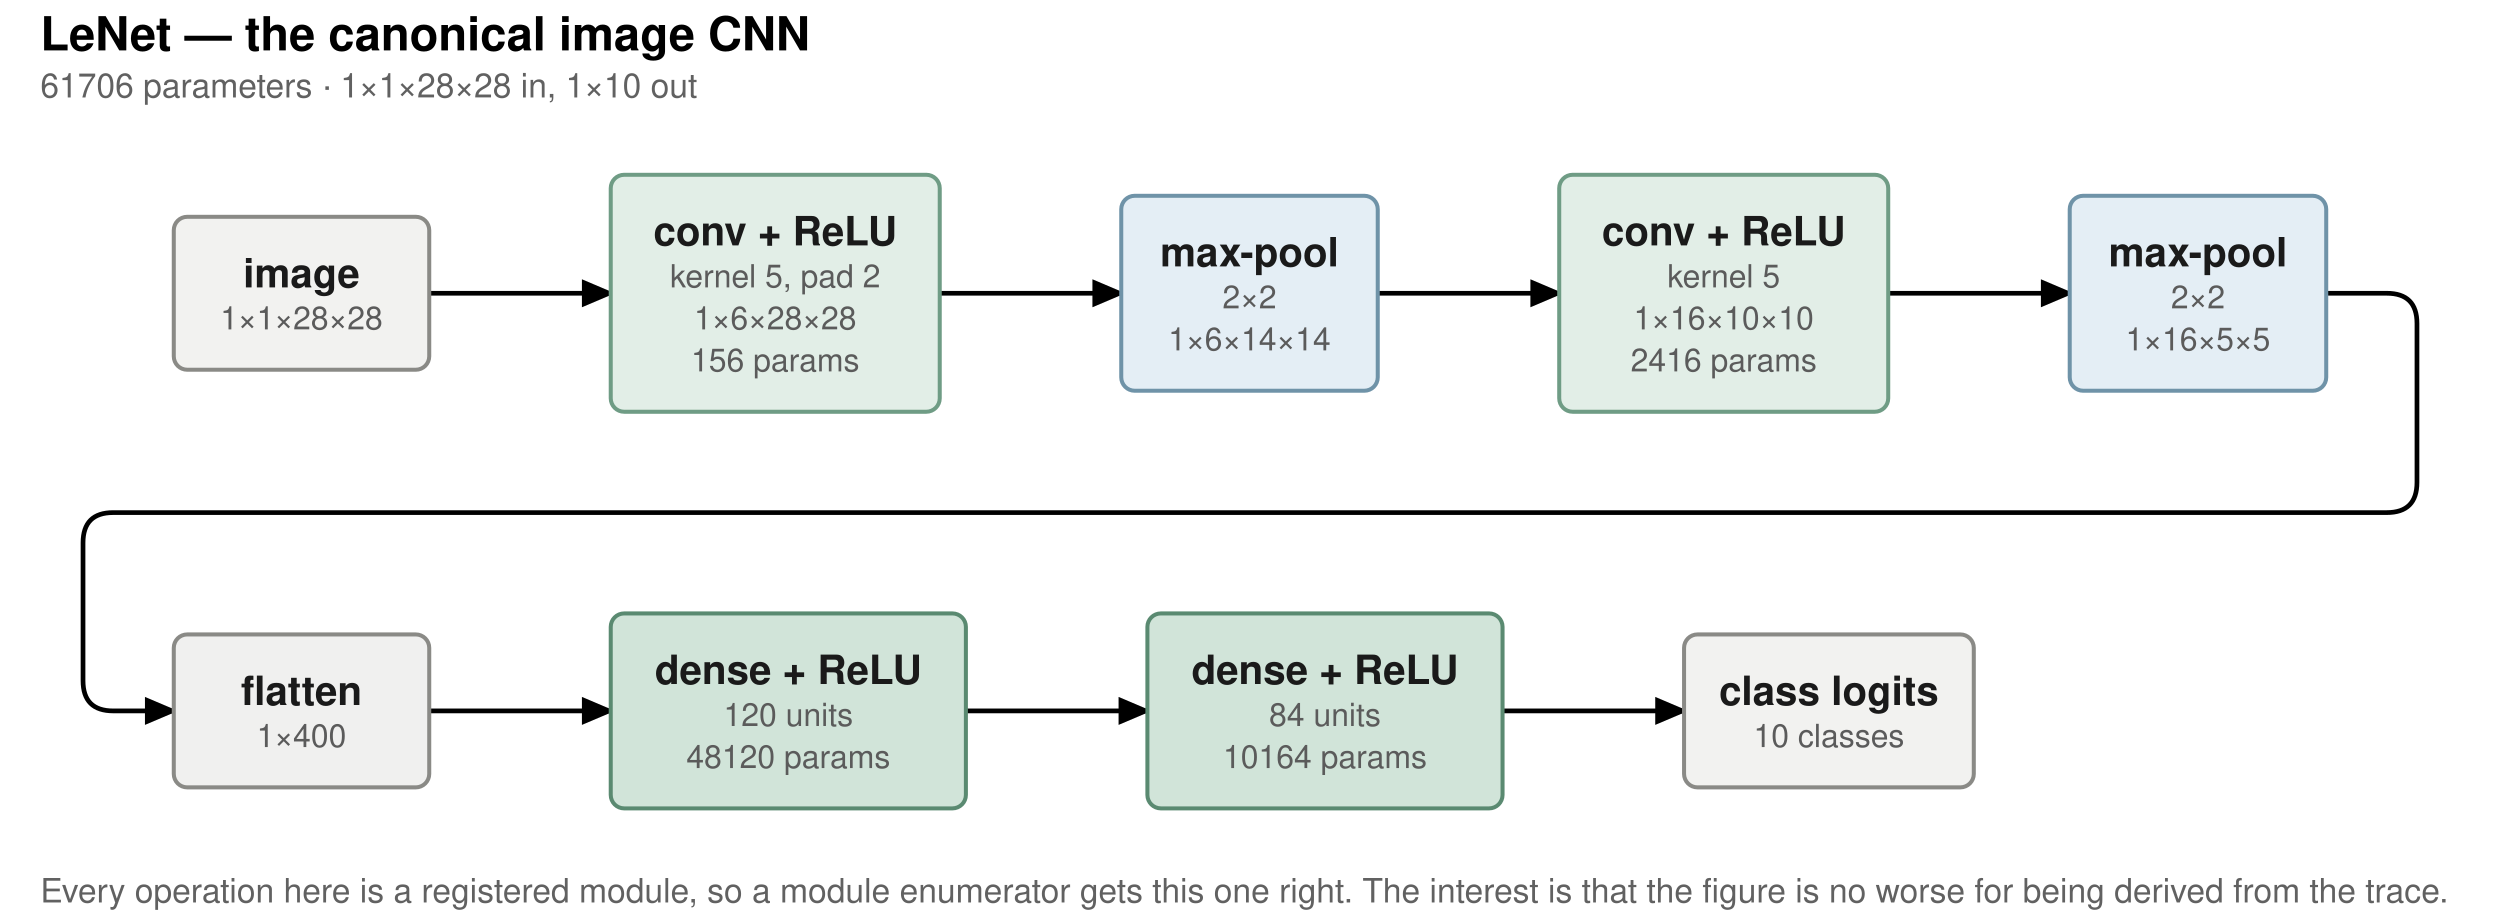
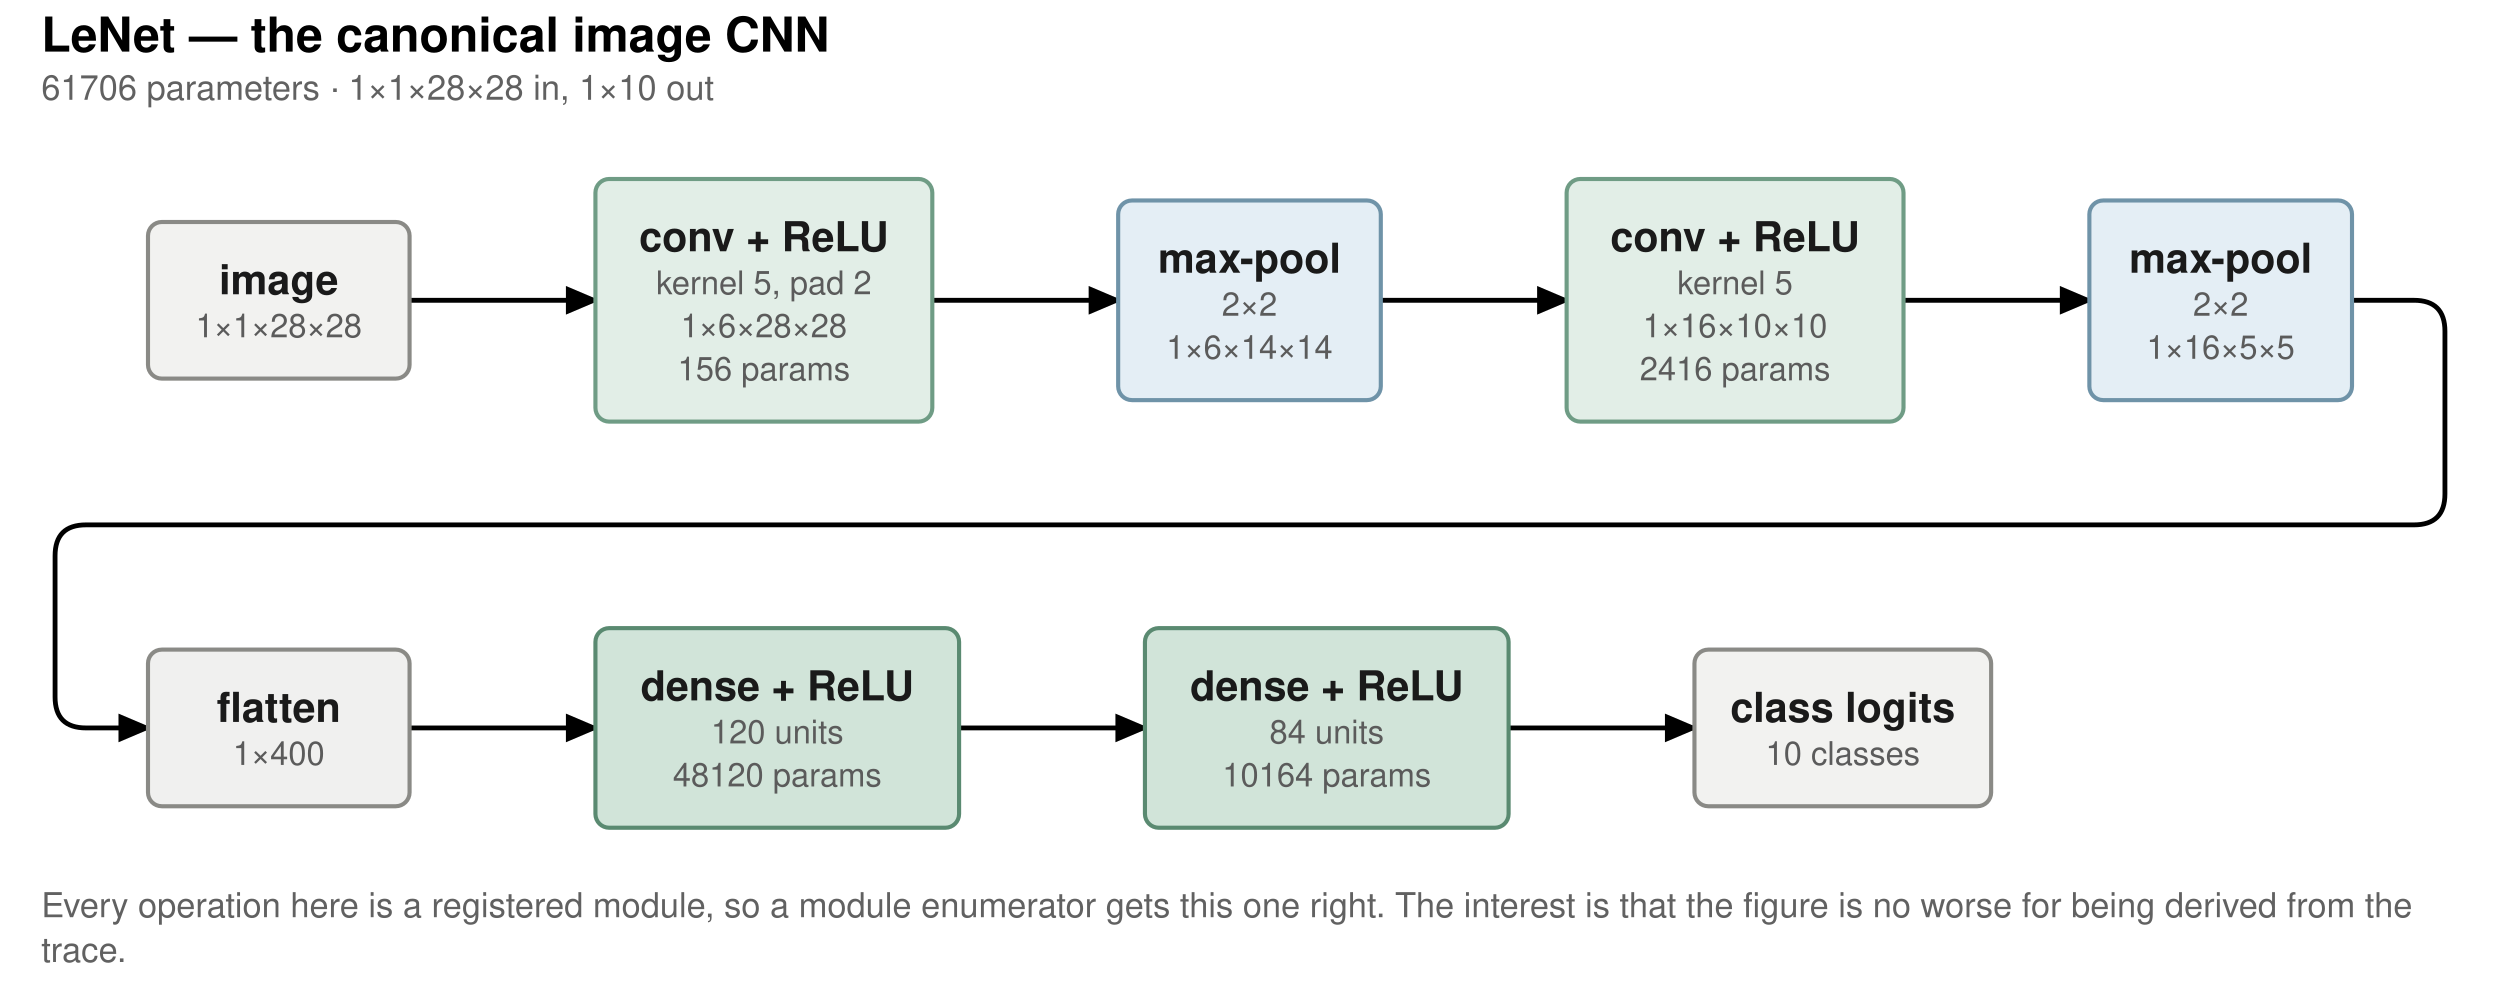
- <svg xmlns="http://www.w3.org/2000/svg" class="draughtsman" role="img" aria-label="LeNet — the canonical image CNN" viewBox="0 0 743.77 274.5" width="743.77" height="274.5">
+ <svg xmlns="http://www.w3.org/2000/svg" class="draughtsman" role="img" aria-label="LeNet — the canonical image CNN" viewBox="0 0 726.37 290.5" width="726.37" height="290.5">
  <defs>
    <marker id="ds-arrow" viewBox="0 0 8 8" refX="7" refY="4" markerWidth="7" markerHeight="7" orient="auto-start-reverse">
      <path d="M0 0.6 L8 4 L0 7.4 Z" style="fill:currentColor" />
    </marker>
  </defs>
  <text class="ds-title" x="12" y="15" style="font-family:Helvetica Neue, Helvetica, Arial, sans-serif;font-size:14px;font-weight:600;fill:currentColor">LeNet — the canonical image CNN</text>
  <text class="ds-subtitle" x="12" y="29" style="font-family:Helvetica Neue, Helvetica, Arial, sans-serif;font-size:10px;fill:currentColor;opacity:0.62">61706 parameters · 1×1×28×28 in, 1×10 out</text>
-   <g class="ds-body" transform="translate(8.7 36)">
+   <g class="ds-body" transform="translate(0 36)">
    <path class="ds-edge ds-edge-solid" data-from="image" data-to="conv1" d="M119 51.25 C146 51.25 146 51.25 173 51.25" style="fill:none;stroke:currentColor;stroke-width:1.4" marker-end="url(#ds-arrow)" />
    <path class="ds-edge ds-edge-solid" data-from="conv1" data-to="pool1" d="M270.88 51.25 C297.88 51.25 297.88 51.25 324.88 51.25" style="fill:none;stroke:currentColor;stroke-width:1.4" marker-end="url(#ds-arrow)" />
    <path class="ds-edge ds-edge-solid" data-from="pool1" data-to="conv2" d="M401.18 51.25 C428.18 51.25 428.18 51.25 455.18 51.25" style="fill:none;stroke:currentColor;stroke-width:1.4" marker-end="url(#ds-arrow)" />
    <path class="ds-edge ds-edge-solid" data-from="conv2" data-to="pool2" d="M553.06 51.25 C580.06 51.25 580.06 51.25 607.06 51.25" style="fill:none;stroke:currentColor;stroke-width:1.4" marker-end="url(#ds-arrow)" />
    <path class="ds-edge ds-edge-solid" data-from="pool2" data-to="flatten" d="M683.37 51.25 L701.37 51.25 Q710.37 51.25 710.37 60.25 L710.37 107.5 Q710.37 116.5 701.37 116.5 L25 116.5 Q16 116.5 16 125.5 L16 166.5 Q16 175.5 25 175.5 L43 175.5" style="fill:none;stroke:currentColor;stroke-width:1.4" marker-end="url(#ds-arrow)" />
    <path class="ds-edge ds-edge-solid" data-from="flatten" data-to="fc1" d="M119 175.5 C146 175.5 146 175.5 173 175.5" style="fill:none;stroke:currentColor;stroke-width:1.4" marker-end="url(#ds-arrow)" />
    <path class="ds-edge ds-edge-solid" data-from="fc1" data-to="fc2" d="M278.66 175.5 C305.66 175.5 305.66 175.5 332.66 175.5" style="fill:none;stroke:currentColor;stroke-width:1.4" marker-end="url(#ds-arrow)" />
    <path class="ds-edge ds-edge-solid" data-from="fc2" data-to="logits" d="M438.32 175.5 C465.32 175.5 465.32 175.5 492.32 175.5" style="fill:none;stroke:currentColor;stroke-width:1.4" marker-end="url(#ds-arrow)" />
    <g class="ds-stage ds-kind-input" data-stage="image">
      <rect x="43" y="28.5" width="76" height="45.5" rx="4" style="fill:#f2f2f0;stroke:#8a8a86;stroke-width:1.2" />
      <text x="81" y="49.5" text-anchor="middle" style="font-family:Helvetica Neue, Helvetica, Arial, sans-serif;font-size:12.0px;font-weight:600;fill:#1a1a1a">image</text>
      <text x="81" y="62" text-anchor="middle" style="font-family:Helvetica Neue, Helvetica, Arial, sans-serif;font-size:9.5px;fill:#5b5b5b">1×1×28×28</text>
    </g>
    <g class="ds-stage ds-kind-conv" data-stage="conv1">
      <rect x="173" y="16" width="97.88" height="70.5" rx="4" style="fill:#e2eee7;stroke:#6f9c85;stroke-width:1.2" />
      <text x="221.94" y="37" text-anchor="middle" style="font-family:Helvetica Neue, Helvetica, Arial, sans-serif;font-size:12.0px;font-weight:600;fill:#1a1a1a">conv + ReLU</text>
      <text x="221.94" y="49.5" text-anchor="middle" style="font-family:Helvetica Neue, Helvetica, Arial, sans-serif;font-size:9.5px;fill:#5b5b5b">kernel 5, pad 2</text>
      <text x="221.94" y="62" text-anchor="middle" style="font-family:Helvetica Neue, Helvetica, Arial, sans-serif;font-size:9.5px;fill:#5b5b5b">1×6×28×28</text>
      <text x="221.94" y="74.5" text-anchor="middle" style="font-family:Helvetica Neue, Helvetica, Arial, sans-serif;font-size:9.5px;fill:#5b5b5b">156 params</text>
    </g>
    <g class="ds-stage ds-kind-pool" data-stage="pool1">
      <rect x="324.88" y="22.25" width="76.31" height="58" rx="4" style="fill:#e4eef5;stroke:#6f93a8;stroke-width:1.2" />
      <text x="363.03" y="43.25" text-anchor="middle" style="font-family:Helvetica Neue, Helvetica, Arial, sans-serif;font-size:12.0px;font-weight:600;fill:#1a1a1a">max-pool</text>
      <text x="363.03" y="55.75" text-anchor="middle" style="font-family:Helvetica Neue, Helvetica, Arial, sans-serif;font-size:9.5px;fill:#5b5b5b">2×2</text>
      <text x="363.03" y="68.25" text-anchor="middle" style="font-family:Helvetica Neue, Helvetica, Arial, sans-serif;font-size:9.5px;fill:#5b5b5b">1×6×14×14</text>
    </g>
    <g class="ds-stage ds-kind-conv" data-stage="conv2">
      <rect x="455.18" y="16" width="97.88" height="70.5" rx="4" style="fill:#e2eee7;stroke:#6f9c85;stroke-width:1.2" />
      <text x="504.12" y="37" text-anchor="middle" style="font-family:Helvetica Neue, Helvetica, Arial, sans-serif;font-size:12.0px;font-weight:600;fill:#1a1a1a">conv + ReLU</text>
      <text x="504.12" y="49.5" text-anchor="middle" style="font-family:Helvetica Neue, Helvetica, Arial, sans-serif;font-size:9.5px;fill:#5b5b5b">kernel 5</text>
      <text x="504.12" y="62" text-anchor="middle" style="font-family:Helvetica Neue, Helvetica, Arial, sans-serif;font-size:9.5px;fill:#5b5b5b">1×16×10×10</text>
      <text x="504.12" y="74.5" text-anchor="middle" style="font-family:Helvetica Neue, Helvetica, Arial, sans-serif;font-size:9.5px;fill:#5b5b5b">2416 params</text>
    </g>
    <g class="ds-stage ds-kind-pool" data-stage="pool2">
      <rect x="607.06" y="22.25" width="76.31" height="58" rx="4" style="fill:#e4eef5;stroke:#6f93a8;stroke-width:1.2" />
      <text x="645.21" y="43.25" text-anchor="middle" style="font-family:Helvetica Neue, Helvetica, Arial, sans-serif;font-size:12.0px;font-weight:600;fill:#1a1a1a">max-pool</text>
      <text x="645.21" y="55.75" text-anchor="middle" style="font-family:Helvetica Neue, Helvetica, Arial, sans-serif;font-size:9.5px;fill:#5b5b5b">2×2</text>
      <text x="645.21" y="68.25" text-anchor="middle" style="font-family:Helvetica Neue, Helvetica, Arial, sans-serif;font-size:9.5px;fill:#5b5b5b">1×16×5×5</text>
    </g>
    <g class="ds-stage ds-kind-op" data-stage="flatten">
      <rect x="43" y="152.75" width="76" height="45.5" rx="4" style="fill:#f0f0ef;stroke:#8a8a86;stroke-width:1.2" />
      <text x="81" y="173.75" text-anchor="middle" style="font-family:Helvetica Neue, Helvetica, Arial, sans-serif;font-size:12.0px;font-weight:600;fill:#1a1a1a">flatten</text>
      <text x="81" y="186.25" text-anchor="middle" style="font-family:Helvetica Neue, Helvetica, Arial, sans-serif;font-size:9.5px;fill:#5b5b5b">1×400</text>
    </g>
    <g class="ds-stage ds-kind-stack" data-stage="fc1">
      <rect x="173" y="146.5" width="105.66" height="58" rx="4" style="fill:#d1e4d9;stroke:#5a8a71;stroke-width:1.2" />
      <text x="225.83" y="167.5" text-anchor="middle" style="font-family:Helvetica Neue, Helvetica, Arial, sans-serif;font-size:12.0px;font-weight:600;fill:#1a1a1a">dense + ReLU</text>
      <text x="225.83" y="180" text-anchor="middle" style="font-family:Helvetica Neue, Helvetica, Arial, sans-serif;font-size:9.5px;fill:#5b5b5b">120 units</text>
      <text x="225.83" y="192.5" text-anchor="middle" style="font-family:Helvetica Neue, Helvetica, Arial, sans-serif;font-size:9.5px;fill:#5b5b5b">48120 params</text>
    </g>
    <g class="ds-stage ds-kind-stack" data-stage="fc2">
      <rect x="332.66" y="146.5" width="105.66" height="58" rx="4" style="fill:#d1e4d9;stroke:#5a8a71;stroke-width:1.2" />
      <text x="385.49" y="167.5" text-anchor="middle" style="font-family:Helvetica Neue, Helvetica, Arial, sans-serif;font-size:12.0px;font-weight:600;fill:#1a1a1a">dense + ReLU</text>
      <text x="385.49" y="180" text-anchor="middle" style="font-family:Helvetica Neue, Helvetica, Arial, sans-serif;font-size:9.5px;fill:#5b5b5b">84 units</text>
      <text x="385.49" y="192.5" text-anchor="middle" style="font-family:Helvetica Neue, Helvetica, Arial, sans-serif;font-size:9.5px;fill:#5b5b5b">10164 params</text>
    </g>
    <g class="ds-stage ds-kind-output" data-stage="logits">
      <rect x="492.32" y="152.75" width="86.2" height="45.5" rx="4" style="fill:#f2f2f0;stroke:#8a8a86;stroke-width:1.2" />
      <text x="535.42" y="173.75" text-anchor="middle" style="font-family:Helvetica Neue, Helvetica, Arial, sans-serif;font-size:12.0px;font-weight:600;fill:#1a1a1a">class logits</text>
      <text x="535.42" y="186.25" text-anchor="middle" style="font-family:Helvetica Neue, Helvetica, Arial, sans-serif;font-size:9.5px;fill:#5b5b5b">10 classes</text>
    </g>
  </g>
-   <text class="ds-caption" x="12" y="268.5" style="font-family:Helvetica Neue, Helvetica, Arial, sans-serif;font-size:10.0px;fill:currentColor;opacity:0.62">Every operation here is a registered module, so a module enumerator gets this one right. The interest is that the figure is no worse for being derived from the trace.</text>
+   <text class="ds-caption" x="12" y="266.5" style="font-family:Helvetica Neue, Helvetica, Arial, sans-serif;font-size:10.0px;fill:currentColor;opacity:0.62">Every operation here is a registered module, so a module enumerator gets this one right. The interest is that the figure is no worse for being derived from the</text>
+   <text class="ds-caption" x="12" y="279.5" style="font-family:Helvetica Neue, Helvetica, Arial, sans-serif;font-size:10.0px;fill:currentColor;opacity:0.62">trace.</text>
</svg>
